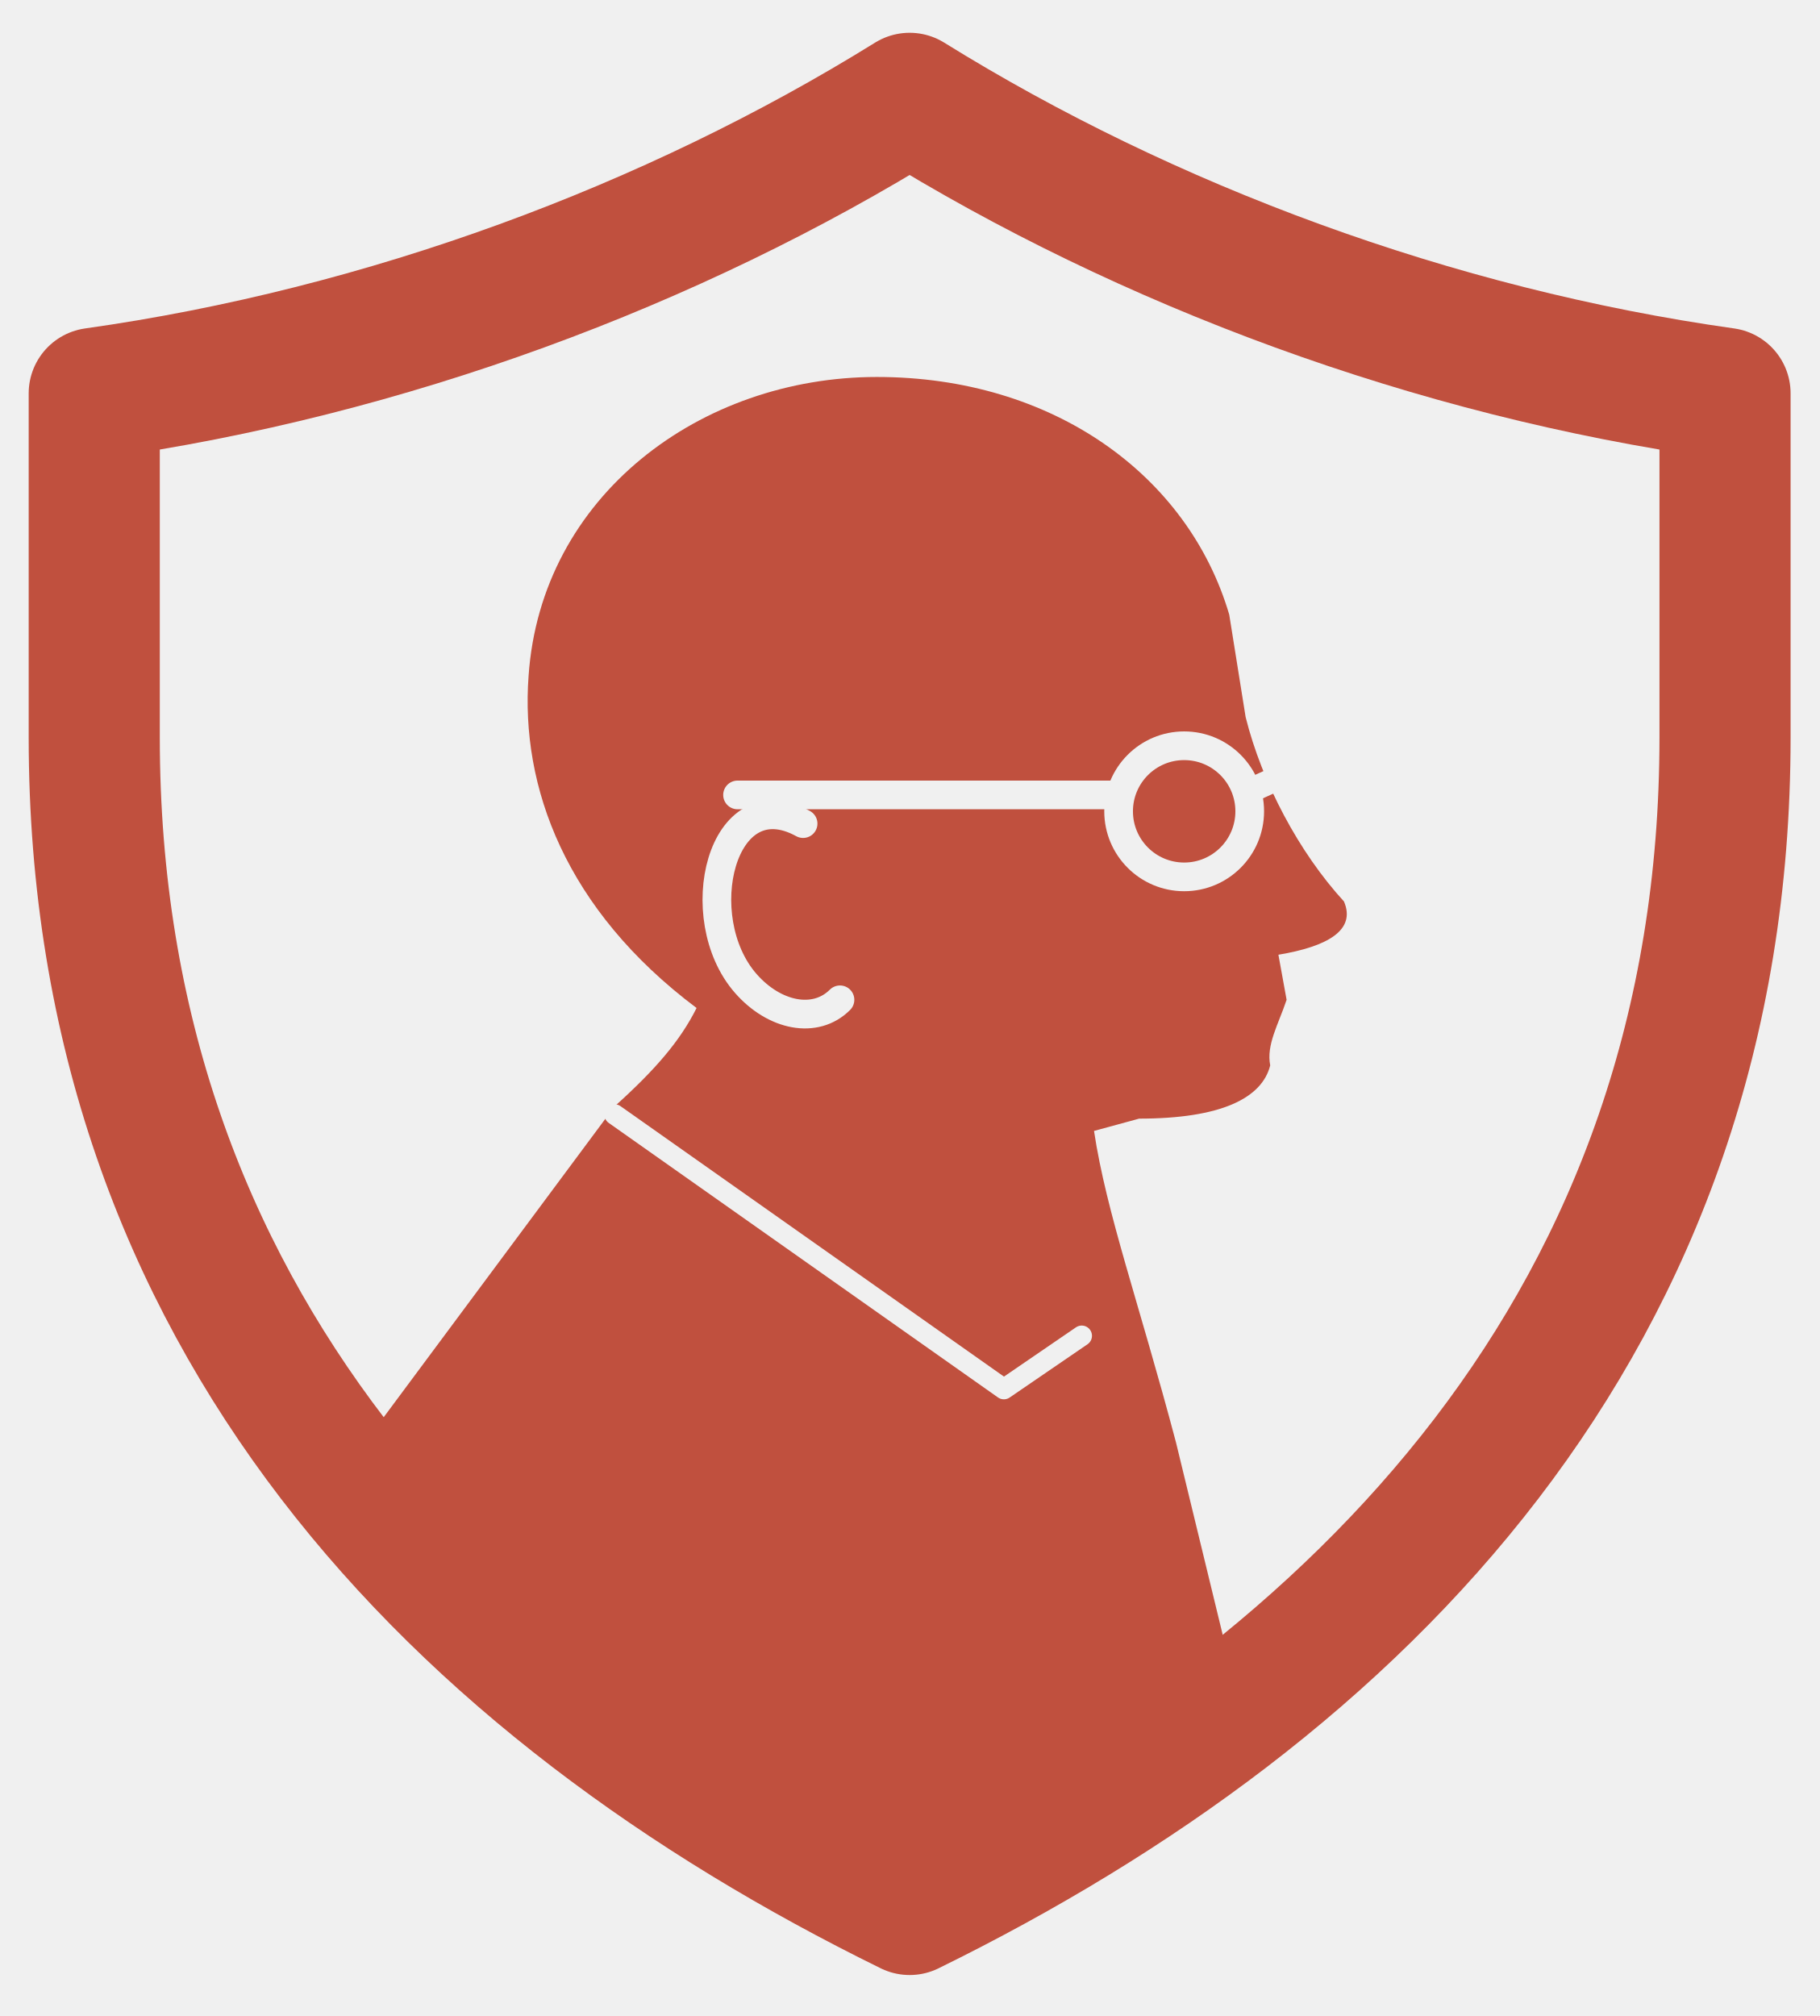
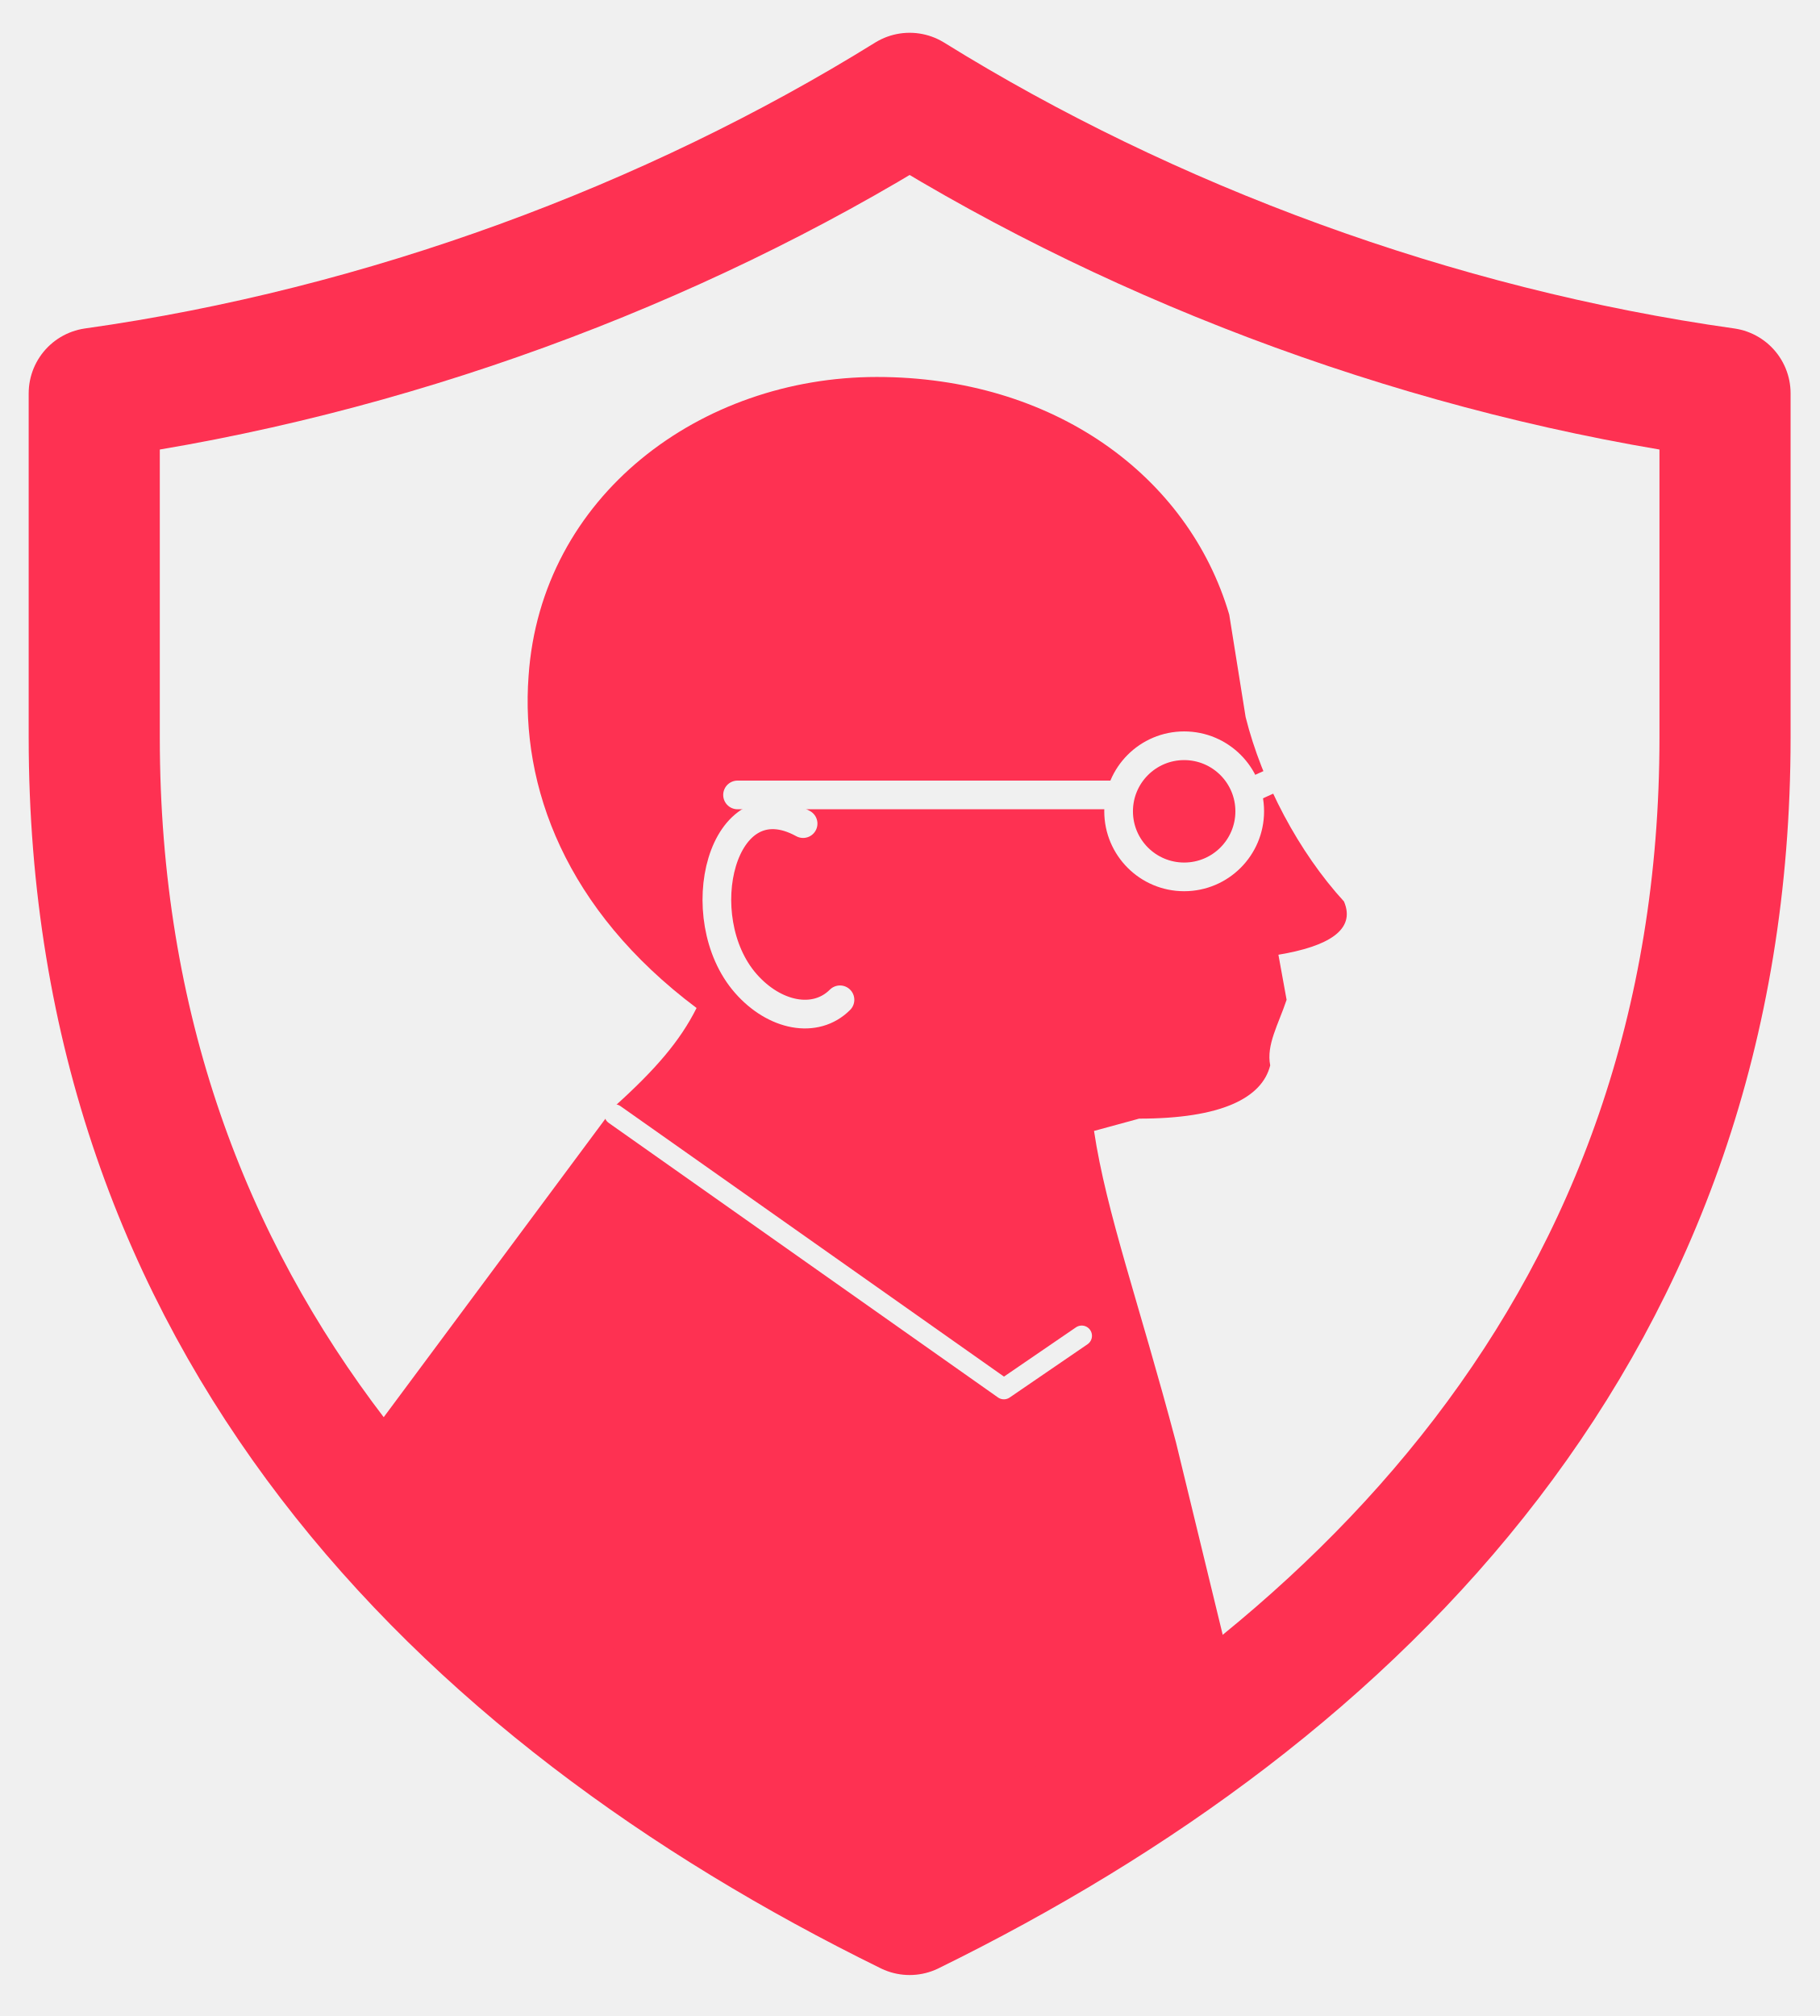
<svg xmlns="http://www.w3.org/2000/svg" viewBox="88 440 444 492" width="444" height="492">
  <defs>
    <path id="shield" d="M310,464 C252,500 182,526 111,536 L111,620 C111,762 200,852 310,906 C420,852 509,762 509,620 L509,536 C438,526 368,500 310,464 Z" />
    <clipPath id="inside">
      <use href="#shield" />
    </clipPath>
    <mask id="details" maskUnits="userSpaceOnUse" x="88" y="440" width="444" height="492">
      <rect x="88" y="440" width="444" height="492" fill="#fff" />
      <g fill="none" stroke="#000" stroke-linecap="round" stroke-linejoin="round">
        <path d="M268,634 L361,634" stroke-width="7" />
        <circle cx="377" cy="638" r="16" stroke-width="7" />
        <path d="M393,633 L404,628" stroke-width="6" />
        <path d="M284,641 C264,630 256,664 270,680 C277,688 287,690 293,684" stroke-width="7" />
        <path d="M238,712 L333,779 L352,766" stroke-width="5" />
      </g>
    </mask>
  </defs>
-   <g fill="#C0503E">
+   <g fill="#FE3152">
    <path clip-path="url(#inside)" mask="url(#details)" d="M160,815 L238,710 C248,701 254,694 258,686          C226,662 215,632 217,605 C220,561 259,532 302,532          C345,532 378,556 388,590 L392,615          C396,631 405,648 416,660 C419,667 412,671 400,673          L402,684 C400,690 397,695 398,700          C396,708 386,713 366,713 L355,716          C358,736 366,758 375,792 L392,862 L392,960 L140,960 Z" />
-     <use href="#shield" fill="none" stroke="#C0503E" stroke-width="32" stroke-linejoin="round" />
+     <use href="#shield" fill="none" stroke="#FE3152" stroke-width="32" stroke-linejoin="round" />
  </g>
</svg>
